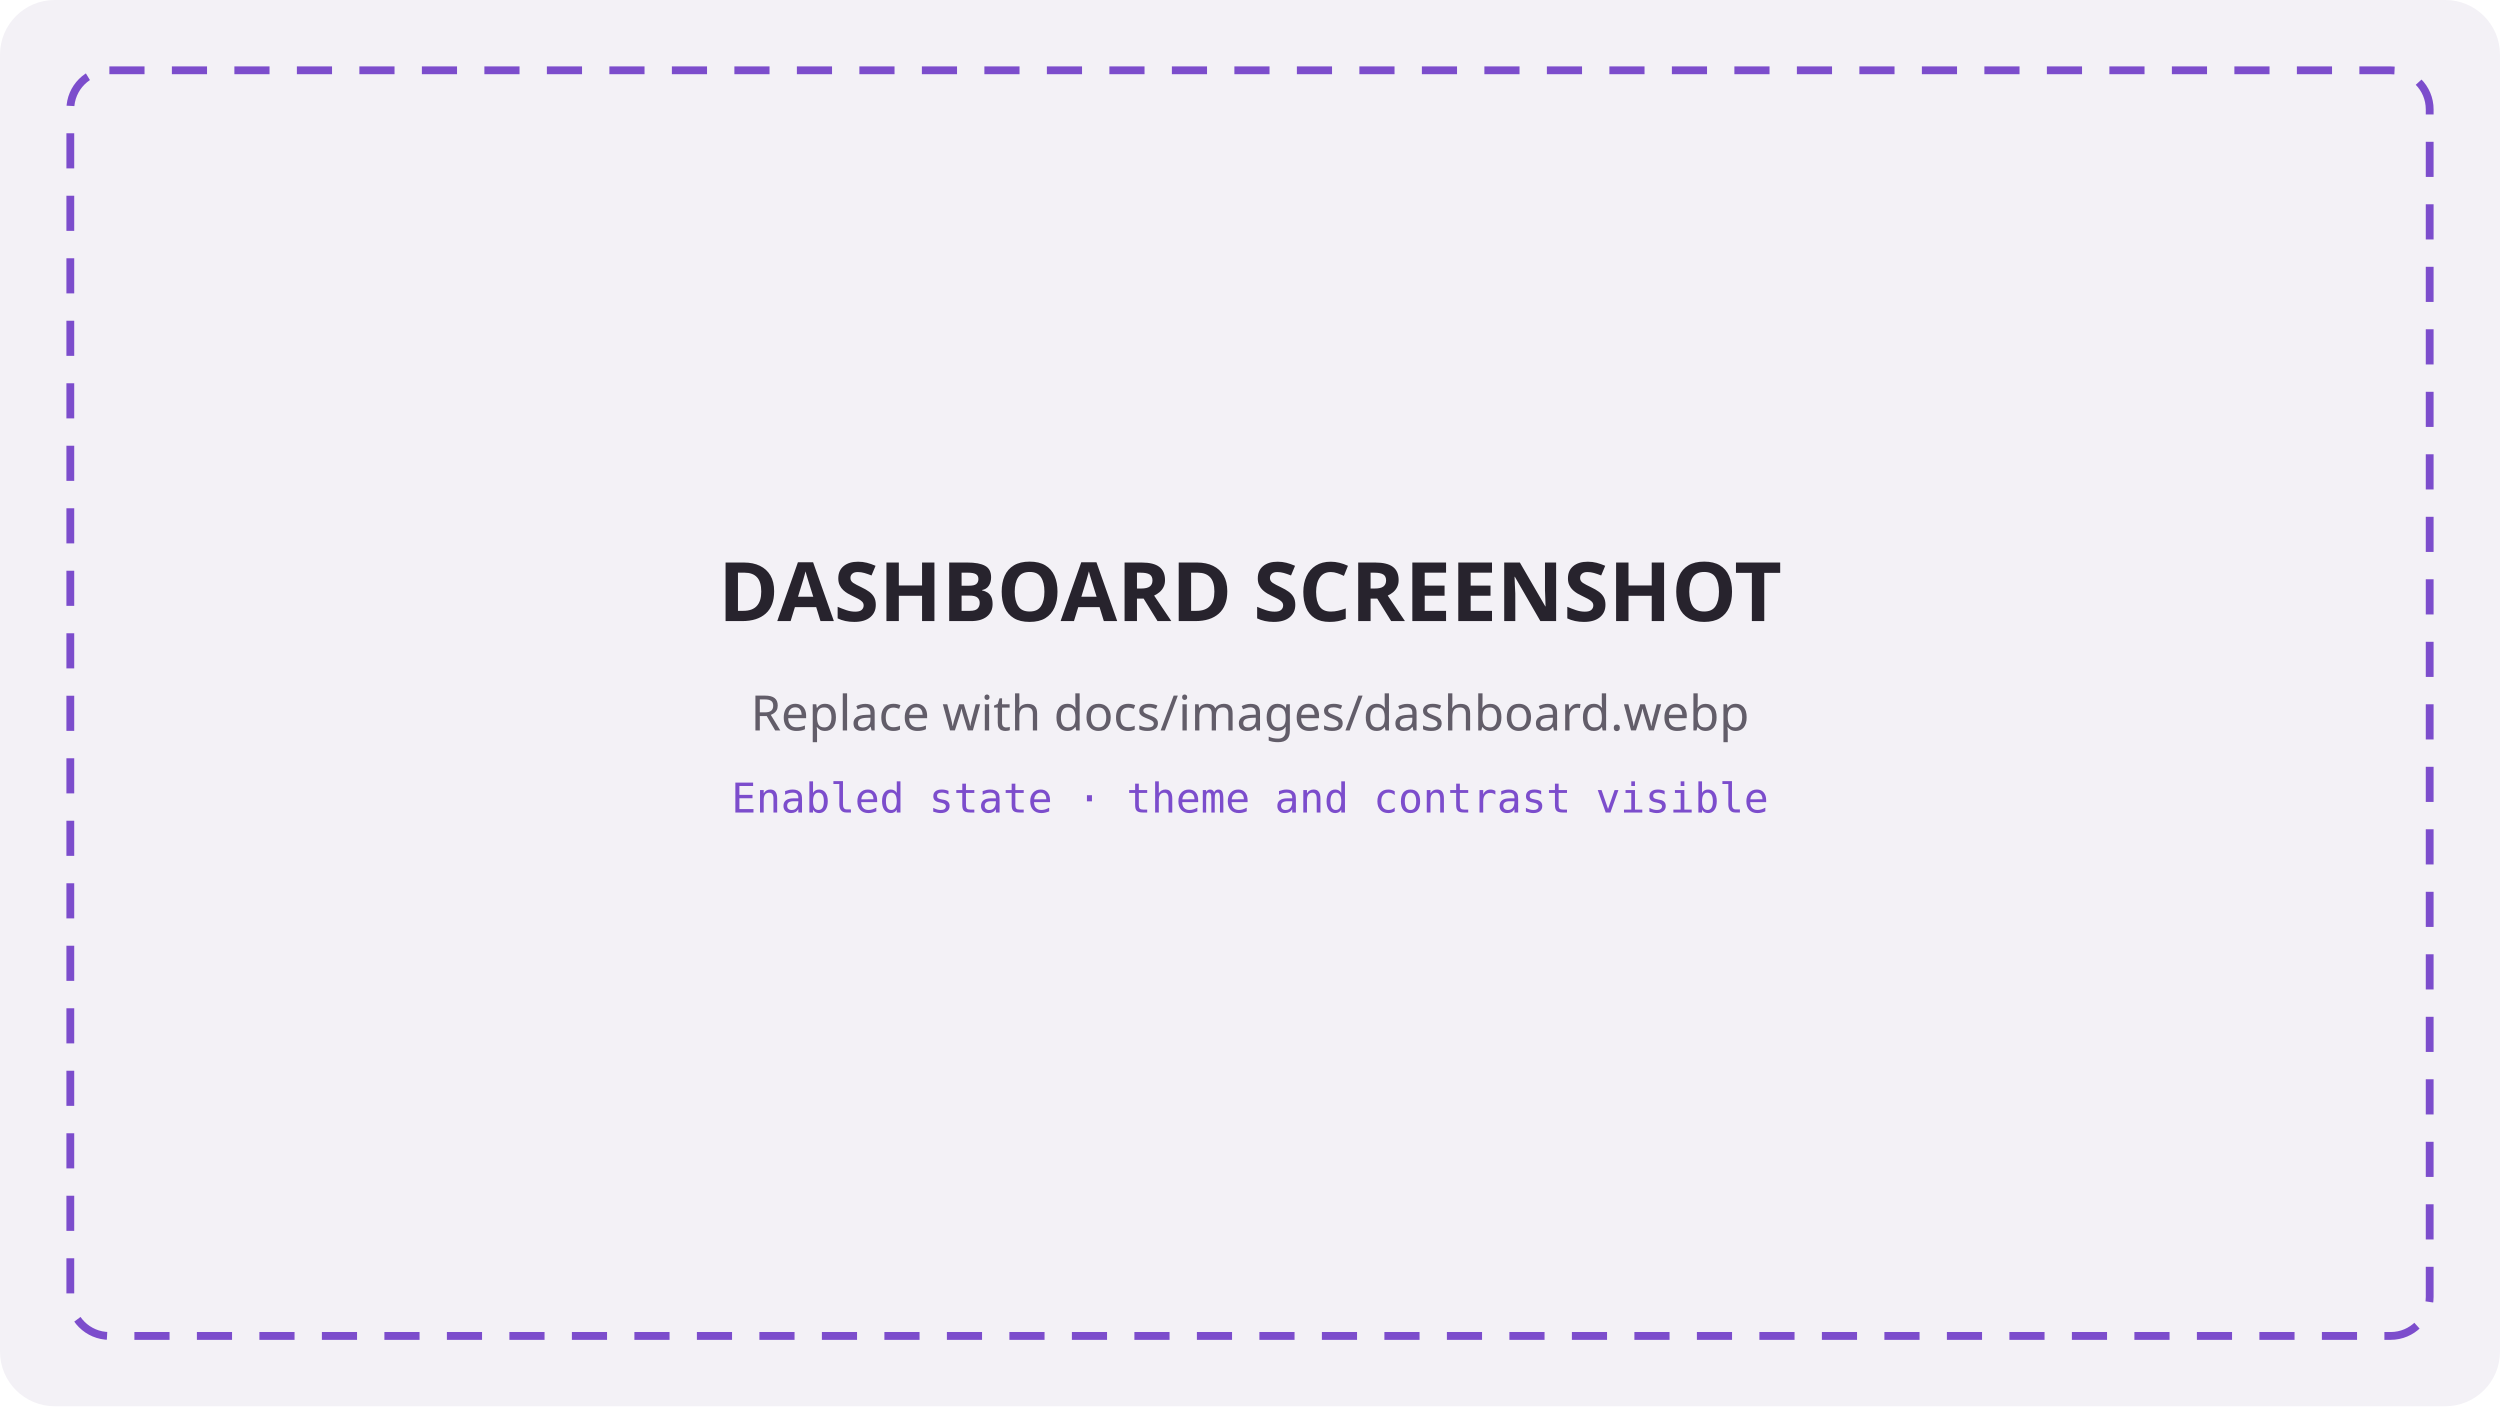
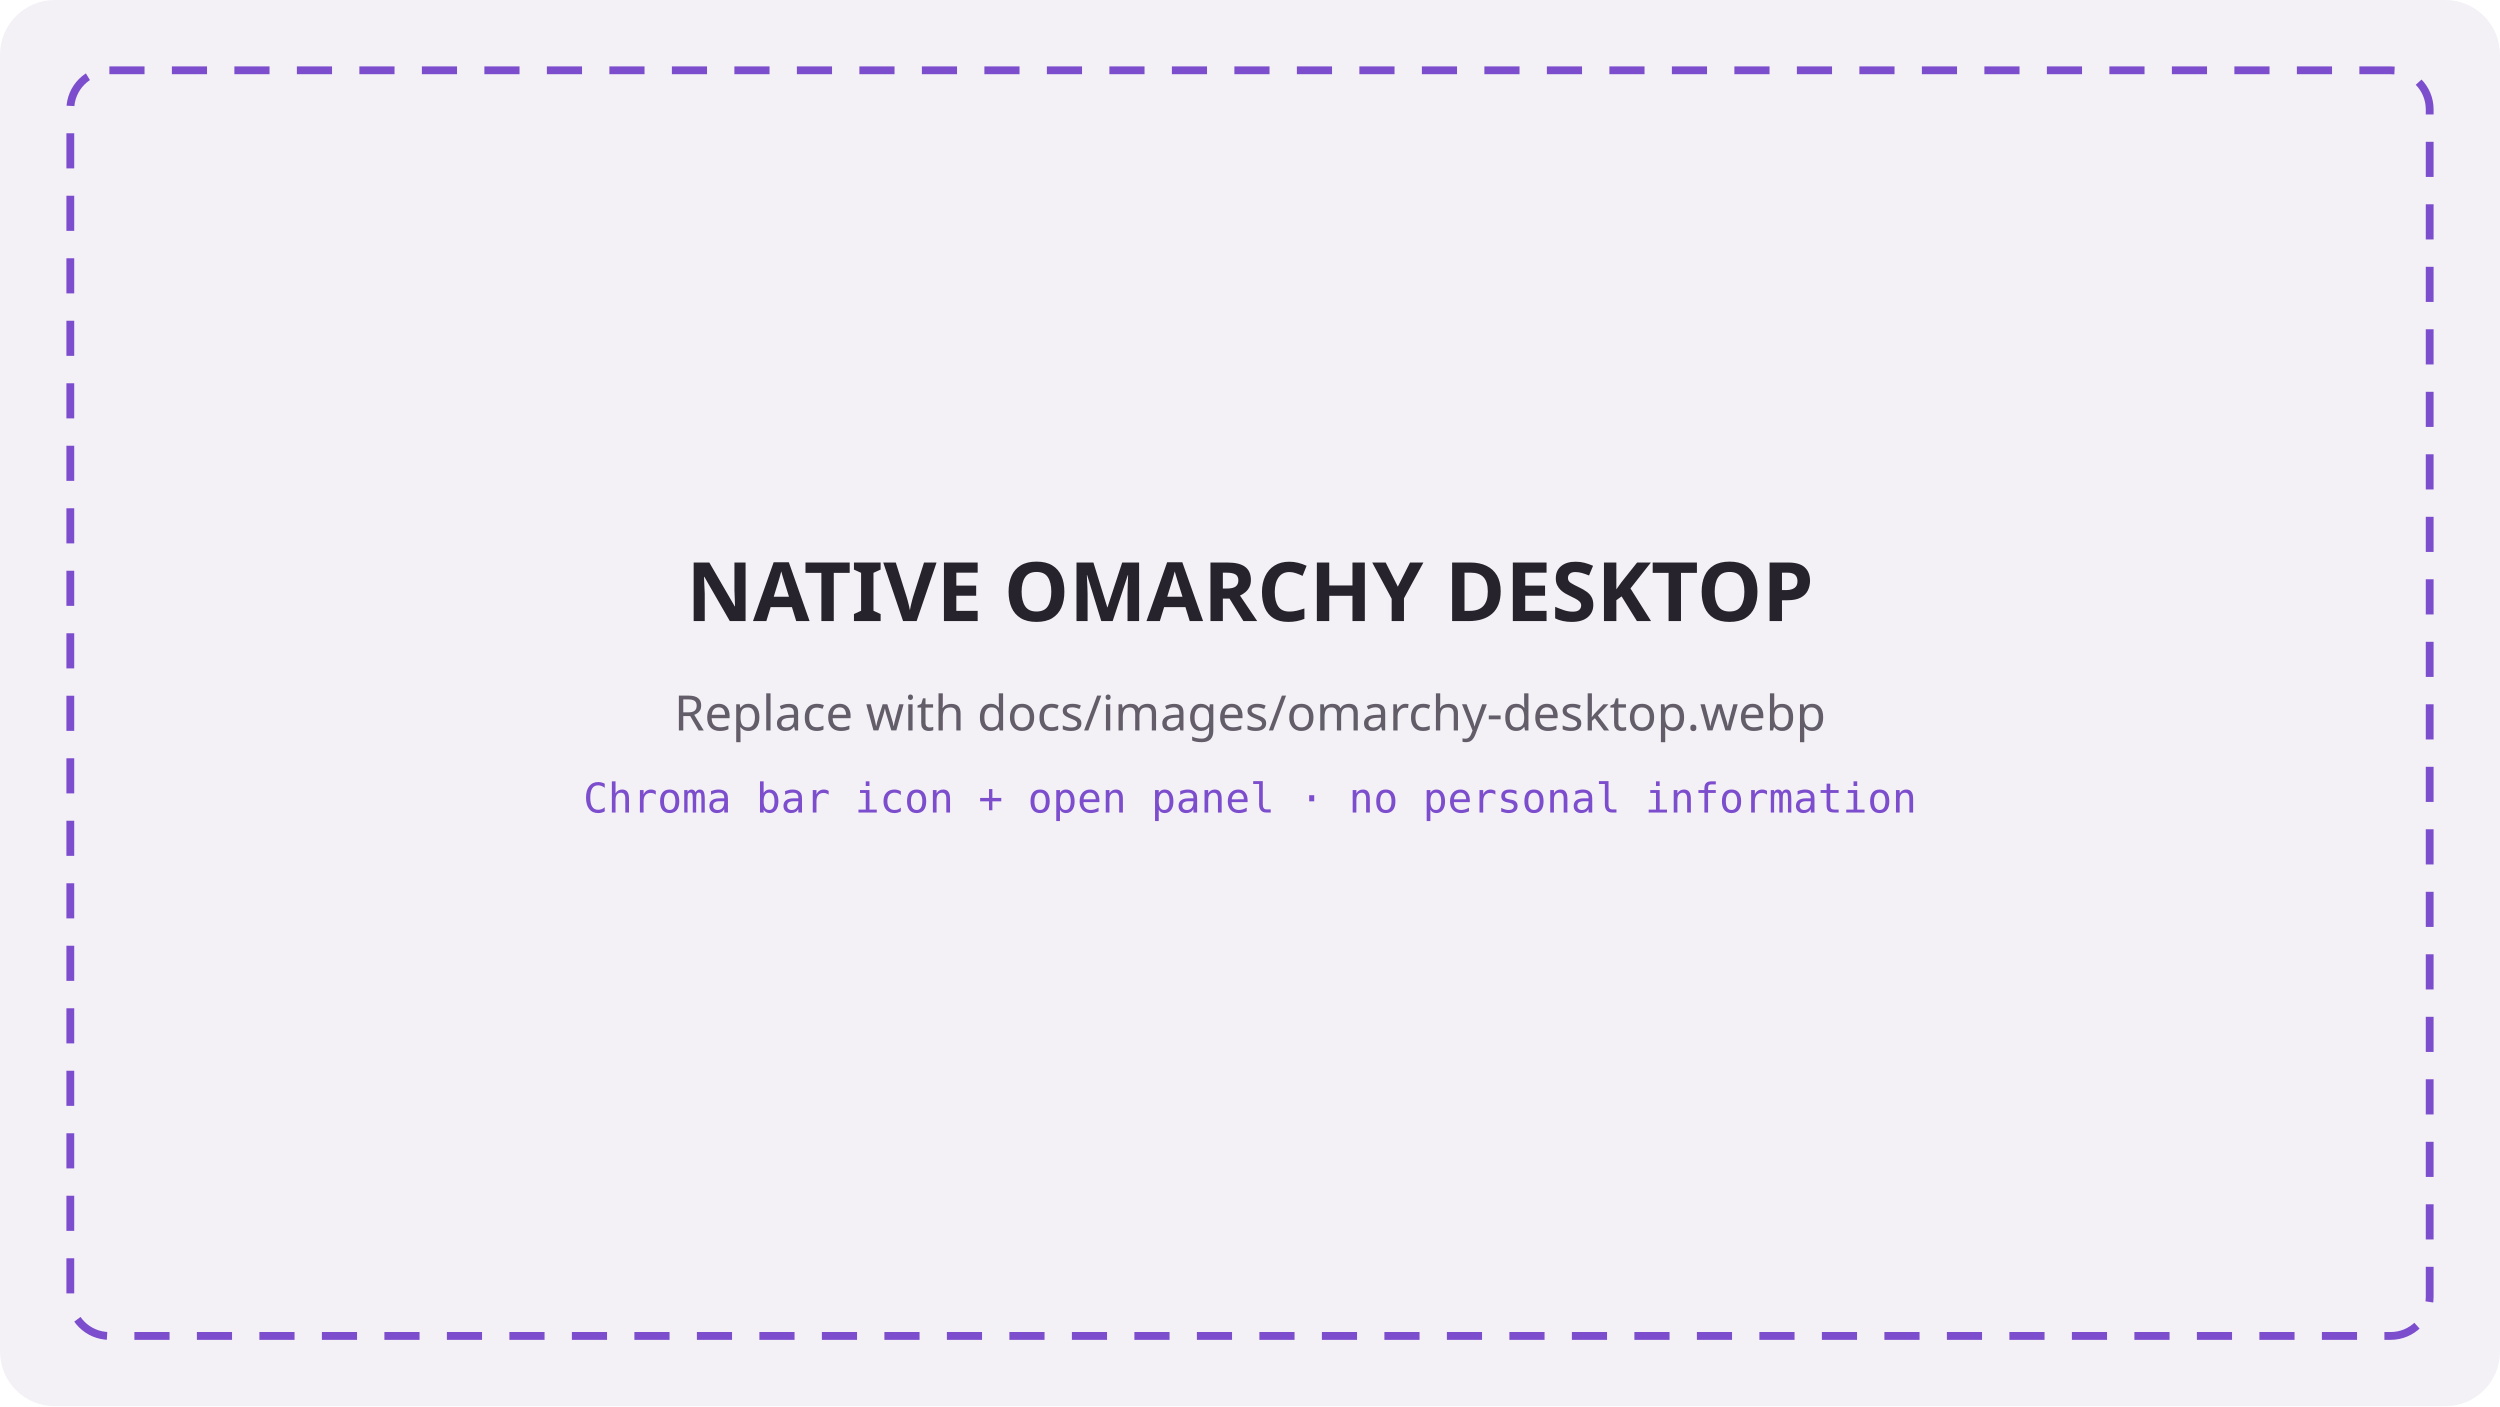
<svg xmlns="http://www.w3.org/2000/svg" width="1280" height="720" viewBox="0 0 1280 720">
  <rect width="1280" height="720" rx="28" fill="#f3f1f6" />
  <rect x="36" y="36" width="1208" height="648" rx="20" fill="none" stroke="#7c4dcc" stroke-width="4" stroke-dasharray="18 14" />
-   <text x="640" y="318" fill="#27232d" font-family="sans-serif" font-size="42" font-weight="700" text-anchor="middle">DASHBOARD SCREENSHOT</text>
-   <text x="640" y="374" fill="#625d69" font-family="sans-serif" font-size="25" text-anchor="middle">Replace with docs/images/dashboard.webp</text>
-   <text x="640" y="416" fill="#7c4dcc" font-family="monospace" font-size="21" text-anchor="middle">Enabled state · theme and contrast visible</text>
+   <text x="640" y="318" fill="#27232d" font-family="sans-serif" font-size="42" font-weight="700" text-anchor="middle">NATIVE OMARCHY DESKTOP</text>
+   <text x="640" y="374" fill="#625d69" font-family="sans-serif" font-size="25" text-anchor="middle">Replace with docs/images/omarchy-desktop.webp</text>
+   <text x="640" y="416" fill="#7c4dcc" font-family="monospace" font-size="21" text-anchor="middle">Chroma bar icon + open panel · no personal information</text>
</svg>
